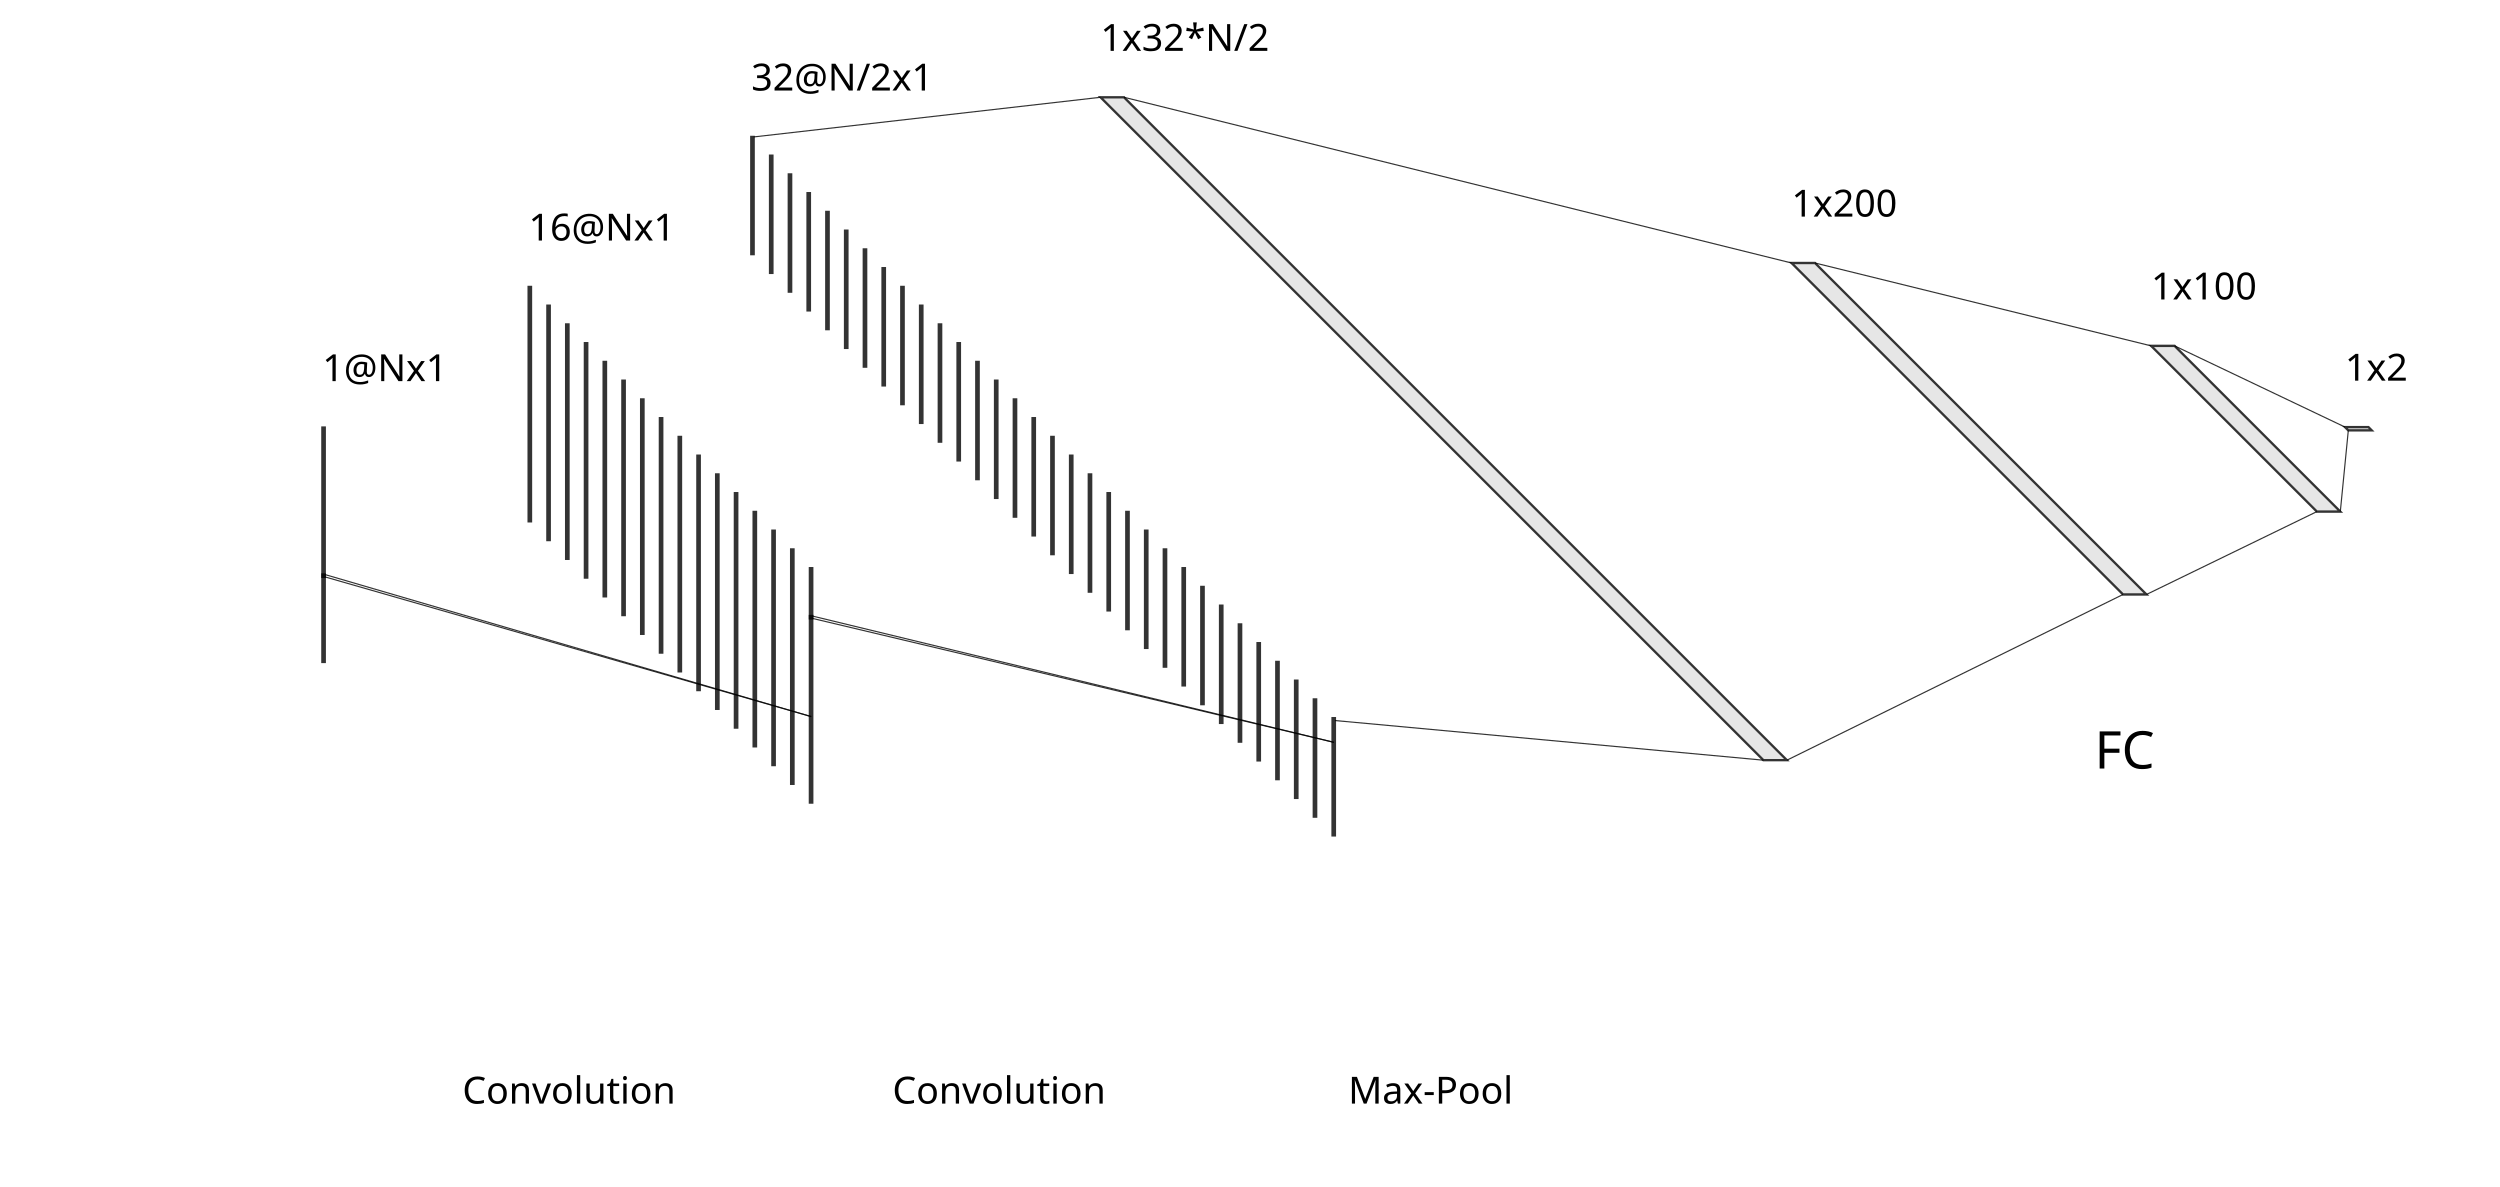
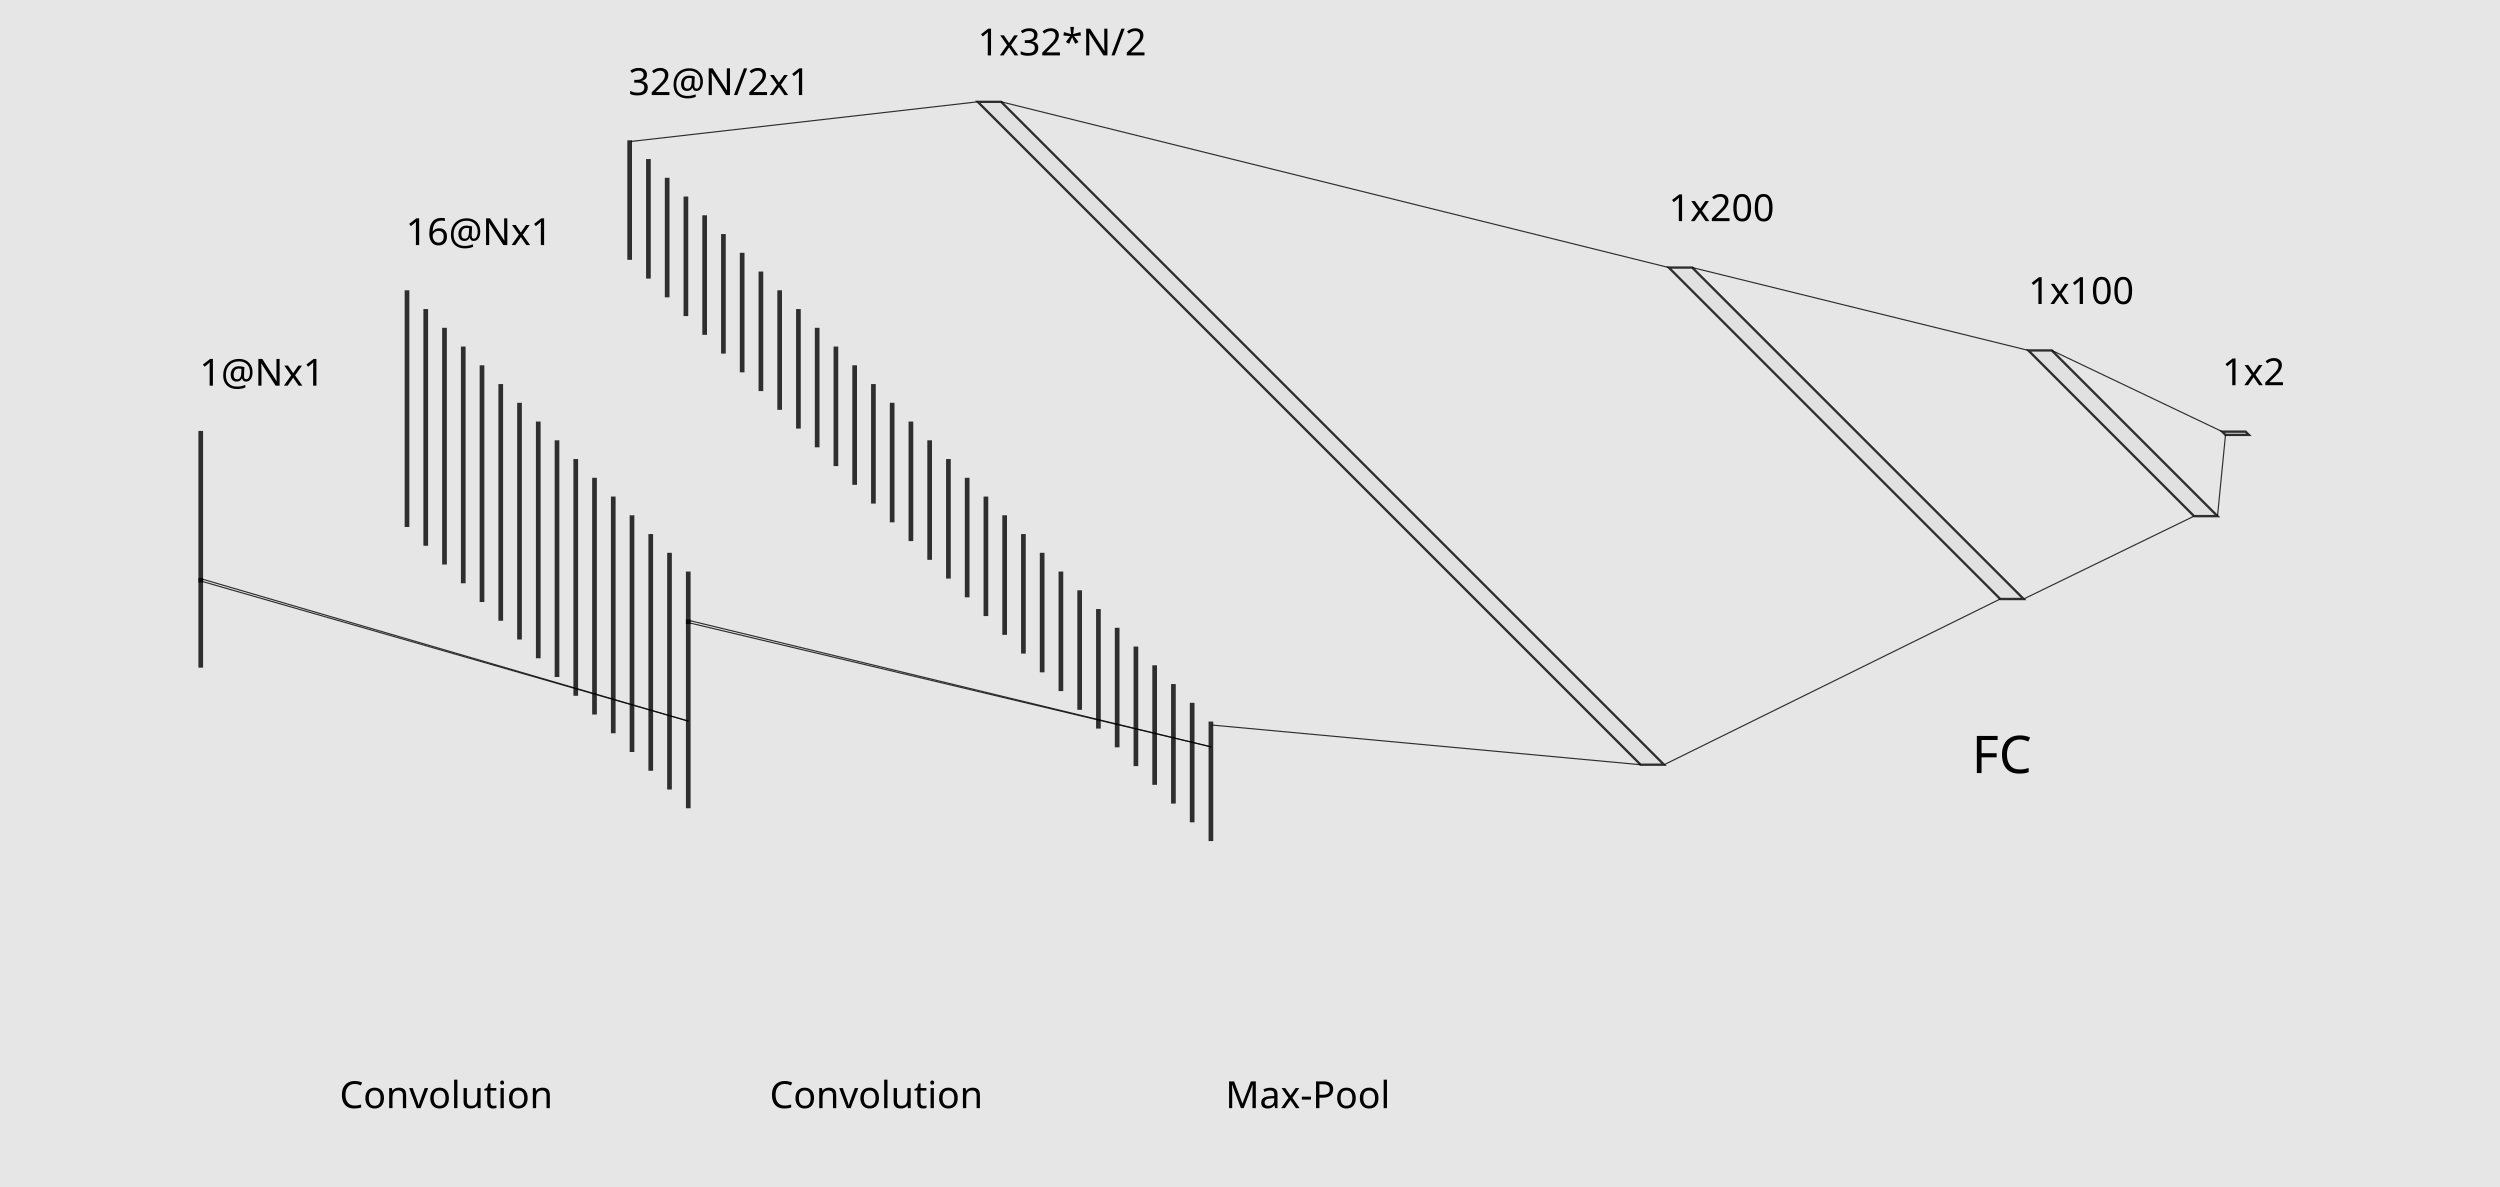
<svg xmlns="http://www.w3.org/2000/svg" width="1920" height="911" style="cursor: move;" version="1.1" id="svg89846">
  <defs id="defs89850" />
-   <g transform="translate(-716.7262,-490.634) scale(1.800004)" id="g89844">
-     <rect class="rect" id="0_0" width="1" height="100" x="535.736" y="455" style="fill: rgb(160, 160, 160); stroke: black; stroke-width: 1; opacity: 0.8;" />
-     <rect class="rect" id="1_0" width="1" height="100" x="623.736" y="395" style="fill: rgb(160, 160, 160); stroke: black; stroke-width: 1; opacity: 0.8;" />
-     <rect class="rect" id="1_1" width="1" height="100" x="631.736" y="403" style="fill: rgb(224, 224, 224); stroke: black; stroke-width: 1; opacity: 0.8;" />
-     <rect class="rect" id="1_2" width="1" height="100" x="639.736" y="411" style="fill: rgb(160, 160, 160); stroke: black; stroke-width: 1; opacity: 0.8;" />
-     <rect class="rect" id="1_3" width="1" height="100" x="647.736" y="419" style="fill: rgb(224, 224, 224); stroke: black; stroke-width: 1; opacity: 0.8;" />
-     <rect class="rect" id="1_4" width="1" height="100" x="655.736" y="427" style="fill: rgb(160, 160, 160); stroke: black; stroke-width: 1; opacity: 0.8;" />
-     <rect class="rect" id="1_5" width="1" height="100" x="663.736" y="435" style="fill: rgb(224, 224, 224); stroke: black; stroke-width: 1; opacity: 0.8;" />
-     <rect class="rect" id="1_6" width="1" height="100" x="671.736" y="443" style="fill: rgb(160, 160, 160); stroke: black; stroke-width: 1; opacity: 0.8;" />
-     <rect class="rect" id="1_7" width="1" height="100" x="679.736" y="451" style="fill: rgb(224, 224, 224); stroke: black; stroke-width: 1; opacity: 0.8;" />
-     <rect class="rect" id="1_8" width="1" height="100" x="687.736" y="459" style="fill: rgb(160, 160, 160); stroke: black; stroke-width: 1; opacity: 0.8;" />
-     <rect class="rect" id="1_9" width="1" height="100" x="695.736" y="467" style="fill: rgb(224, 224, 224); stroke: black; stroke-width: 1; opacity: 0.8;" />
-     <rect class="rect" id="1_10" width="1" height="100" x="703.736" y="475" style="fill: rgb(160, 160, 160); stroke: black; stroke-width: 1; opacity: 0.8;" />
-     <rect class="rect" id="1_11" width="1" height="100" x="711.736" y="483" style="fill: rgb(224, 224, 224); stroke: black; stroke-width: 1; opacity: 0.8;" />
-     <rect class="rect" id="1_12" width="1" height="100" x="719.736" y="491" style="fill: rgb(160, 160, 160); stroke: black; stroke-width: 1; opacity: 0.8;" />
-     <rect class="rect" id="1_13" width="1" height="100" x="727.736" y="499" style="fill: rgb(224, 224, 224); stroke: black; stroke-width: 1; opacity: 0.8;" />
-     <rect class="rect" id="1_14" width="1" height="100" x="735.736" y="507" style="fill: rgb(160, 160, 160); stroke: black; stroke-width: 1; opacity: 0.8;" />
-     <rect class="rect" id="1_15" width="1" height="100" x="743.736" y="515" style="fill: rgb(224, 224, 224); stroke: black; stroke-width: 1; opacity: 0.8;" />
-     <rect class="rect" id="2_0" width="1" height="50" x="718.736" y="331" style="fill: rgb(160, 160, 160); stroke: black; stroke-width: 1; opacity: 0.8;" />
-     <rect class="rect" id="2_1" width="1" height="50" x="726.736" y="339" style="fill: rgb(224, 224, 224); stroke: black; stroke-width: 1; opacity: 0.8;" />
-     <rect class="rect" id="2_2" width="1" height="50" x="734.736" y="347" style="fill: rgb(160, 160, 160); stroke: black; stroke-width: 1; opacity: 0.8;" />
-     <rect class="rect" id="2_3" width="1" height="50" x="742.736" y="355" style="fill: rgb(224, 224, 224); stroke: black; stroke-width: 1; opacity: 0.8;" />
-     <rect class="rect" id="2_4" width="1" height="50" x="750.736" y="363" style="fill: rgb(160, 160, 160); stroke: black; stroke-width: 1; opacity: 0.8;" />
-     <rect class="rect" id="2_5" width="1" height="50" x="758.736" y="371" style="fill: rgb(224, 224, 224); stroke: black; stroke-width: 1; opacity: 0.8;" />
-     <rect class="rect" id="2_6" width="1" height="50" x="766.736" y="379" style="fill: rgb(160, 160, 160); stroke: black; stroke-width: 1; opacity: 0.8;" />
-     <rect class="rect" id="2_7" width="1" height="50" x="774.736" y="387" style="fill: rgb(224, 224, 224); stroke: black; stroke-width: 1; opacity: 0.8;" />
-     <rect class="rect" id="2_8" width="1" height="50" x="782.736" y="395" style="fill: rgb(160, 160, 160); stroke: black; stroke-width: 1; opacity: 0.8;" />
-     <rect class="rect" id="2_9" width="1" height="50" x="790.736" y="403" style="fill: rgb(224, 224, 224); stroke: black; stroke-width: 1; opacity: 0.8;" />
-     <rect class="rect" id="2_10" width="1" height="50" x="798.736" y="411" style="fill: rgb(160, 160, 160); stroke: black; stroke-width: 1; opacity: 0.8;" />
-     <rect class="rect" id="2_11" width="1" height="50" x="806.736" y="419" style="fill: rgb(224, 224, 224); stroke: black; stroke-width: 1; opacity: 0.8;" />
-     <rect class="rect" id="2_12" width="1" height="50" x="814.736" y="427" style="fill: rgb(160, 160, 160); stroke: black; stroke-width: 1; opacity: 0.8;" />
-     <rect class="rect" id="2_13" width="1" height="50" x="822.736" y="435" style="fill: rgb(224, 224, 224); stroke: black; stroke-width: 1; opacity: 0.8;" />
-     <rect class="rect" id="2_14" width="1" height="50" x="830.736" y="443" style="fill: rgb(160, 160, 160); stroke: black; stroke-width: 1; opacity: 0.8;" />
-     <rect class="rect" id="2_15" width="1" height="50" x="838.736" y="451" style="fill: rgb(224, 224, 224); stroke: black; stroke-width: 1; opacity: 0.8;" />
-     <rect class="rect" id="2_16" width="1" height="50" x="846.736" y="459" style="fill: rgb(160, 160, 160); stroke: black; stroke-width: 1; opacity: 0.8;" />
-     <rect class="rect" id="2_17" width="1" height="50" x="854.736" y="467" style="fill: rgb(224, 224, 224); stroke: black; stroke-width: 1; opacity: 0.8;" />
-     <rect class="rect" id="2_18" width="1" height="50" x="862.736" y="475" style="fill: rgb(160, 160, 160); stroke: black; stroke-width: 1; opacity: 0.8;" />
-     <rect class="rect" id="2_19" width="1" height="50" x="870.736" y="483" style="fill: rgb(224, 224, 224); stroke: black; stroke-width: 1; opacity: 0.8;" />
-     <rect class="rect" id="2_20" width="1" height="50" x="878.736" y="491" style="fill: rgb(160, 160, 160); stroke: black; stroke-width: 1; opacity: 0.8;" />
-     <rect class="rect" id="2_21" width="1" height="50" x="886.736" y="499" style="fill: rgb(224, 224, 224); stroke: black; stroke-width: 1; opacity: 0.8;" />
-     <rect class="rect" id="2_22" width="1" height="50" x="894.736" y="507" style="fill: rgb(160, 160, 160); stroke: black; stroke-width: 1; opacity: 0.8;" />
-     <rect class="rect" id="2_23" width="1" height="50" x="902.736" y="515" style="fill: rgb(224, 224, 224); stroke: black; stroke-width: 1; opacity: 0.8;" />
-     <rect class="rect" id="2_24" width="1" height="50" x="910.736" y="523" style="fill: rgb(160, 160, 160); stroke: black; stroke-width: 1; opacity: 0.8;" />
-     <rect class="rect" id="2_25" width="1" height="50" x="918.736" y="531" style="fill: rgb(224, 224, 224); stroke: black; stroke-width: 1; opacity: 0.8;" />
-     <rect class="rect" id="2_26" width="1" height="50" x="926.736" y="539" style="fill: rgb(160, 160, 160); stroke: black; stroke-width: 1; opacity: 0.8;" />
-     <rect class="rect" id="2_27" width="1" height="50" x="934.736" y="547" style="fill: rgb(224, 224, 224); stroke: black; stroke-width: 1; opacity: 0.8;" />
-     <rect class="rect" id="2_28" width="1" height="50" x="942.736" y="555" style="fill: rgb(160, 160, 160); stroke: black; stroke-width: 1; opacity: 0.8;" />
-     <rect class="rect" id="2_29" width="1" height="50" x="950.736" y="563" style="fill: rgb(224, 224, 224); stroke: black; stroke-width: 1; opacity: 0.8;" />
-     <rect class="rect" id="2_30" width="1" height="50" x="958.736" y="571" style="fill: rgb(160, 160, 160); stroke: black; stroke-width: 1; opacity: 0.8;" />
-     <rect class="rect" id="2_31" width="1" height="50" x="966.736" y="579" style="fill: rgb(224, 224, 224); stroke: black; stroke-width: 1; opacity: 0.8;" />
-     <rect class="conv" id="conv_0" width="1" height="1" x="535.736" y="517.69" style="fill-opacity: 0; stroke: black; stroke-width: 1; stroke-opacity: 0.8;" />
-     <rect class="conv" id="conv_1" width="1" height="1" x="743.736" y="535.409" style="fill-opacity: 0; stroke: black; stroke-width: 1; stroke-opacity: 0.8;" />
-     <line class="link" id="line89796" x1="536.736" y1="518.69" x2="744.294" y2="578.323" style="stroke: black; stroke-width: 0.5; stroke-opacity: 0.8;" />
-     <line class="link" id="line89798" x1="536.736" y1="517.69" x2="744.294" y2="578.323" style="stroke: black; stroke-width: 0.5; stroke-opacity: 0.8;" />
-     <line class="link" id="line89800" x1="744.736" y1="536.409" x2="967.322" y2="589.307" style="stroke: black; stroke-width: 0.5; stroke-opacity: 0.8;" />
-     <line class="link" id="line89802" x1="744.736" y1="535.409" x2="967.322" y2="589.307" style="stroke: black; stroke-width: 0.5; stroke-opacity: 0.8;" />
-     <polygon class="poly" id="fc_0" points="867.736,314.079 877.736,314.079 1160.579,596.921 1150.579,596.921" style="fill: rgb(224, 224, 224); stroke: black; stroke-width: 1; opacity: 0.8;" />
-     <polygon class="poly" id="fc_1" points="1162.579,384.789 1172.579,384.789 1314,526.211 1304,526.211" style="fill: rgb(224, 224, 224); stroke: black; stroke-width: 1; opacity: 0.8;" />
-     <polygon class="poly" id="fc_2" points="1316,420.145 1326,420.145 1396.711,490.855 1386.711,490.855" style="fill: rgb(224, 224, 224); stroke: black; stroke-width: 1; opacity: 0.8;" />
-     <polygon class="poly" id="fc_3" points="1398.711,454.793 1408.711,454.793 1410.125,456.207 1400.125,456.207" style="fill: rgb(224, 224, 224); stroke: black; stroke-width: 1; opacity: 0.8;" />
-     <line class="line" id="line89808" x1="967.736" y1="580" x2="1150.579" y2="596.921" style="stroke: black; stroke-width: 0.5; stroke-opacity: 0.8; opacity: 1;" />
-     <line class="line" id="line89810" x1="719.736" y1="331" x2="867.736" y2="314.079" style="stroke: black; stroke-width: 0.5; stroke-opacity: 0.8; opacity: 1;" />
-     <line class="line" id="line89812" x1="1160.579" y1="596.921" x2="1304" y2="526.211" style="stroke: black; stroke-width: 0.5; stroke-opacity: 0.8; opacity: 1;" />
-     <line class="line" id="line89814" x1="877.736" y1="314.079" x2="1162.579" y2="384.789" style="stroke: black; stroke-width: 0.5; stroke-opacity: 0.8; opacity: 1;" />
-     <line class="line" id="line89816" x1="1314" y1="526.211" x2="1386.711" y2="490.855" style="stroke: black; stroke-width: 0.5; stroke-opacity: 0.8; opacity: 1;" />
-     <line class="line" id="line89818" x1="1172.579" y1="384.789" x2="1316" y2="420.145" style="stroke: black; stroke-width: 0.5; stroke-opacity: 0.8; opacity: 1;" />
-     <line class="line" id="line89820" x1="1396.711" y1="490.855" x2="1400.125" y2="456.207" style="stroke: black; stroke-width: 0.5; stroke-opacity: 0.8; opacity: 1;" />
-     <line class="line" id="line89822" x1="1326" y1="420.145" x2="1398.711" y2="454.793" style="stroke: black; stroke-width: 0.5; stroke-opacity: 0.8; opacity: 1;" />
-     <text class="text" dy=".35em" font-family="sans-serif" x="595.486" y="737.843" style="font-size: 16px; opacity: 1;" id="text89824">Convolution</text>
-     <text class="text" dy=".35em" font-family="sans-serif" x="778.986" y="737.843" style="font-size: 16px; opacity: 1;" id="text89826">Convolution</text>
-     <text class="text" dy=".35em" font-family="sans-serif" x="973.447" y="737.843" style="font-size: 16px; opacity: 1;" id="text89828">Max-Pool</text>
-     <text class="info" dy="-0.3em" font-family="sans-serif" x="535.736" y="440" style="font-size:16px" id="text89830">1@Nx1</text>
-     <text class="info" dy="-0.3em" font-family="sans-serif" x="623.736" y="380" style="font-size:16px" id="text89832">16@Nx1</text>
-     <text class="info" dy="-0.3em" font-family="sans-serif" x="718.736" y="316" style="font-size:16px" id="text89834">32@N/2x1</text>
-     <text class="info" dy="-0.3em" font-family="sans-serif" x="867.736" y="299.079" style="font-size:16px" id="text89836">1x32*N/2</text>
-     <text class="info" dy="-0.3em" font-family="sans-serif" x="1162.579" y="369.789" style="font-size: 16px;" id="text89838">1x200</text>
-     <text class="info" dy="-0.3em" font-family="sans-serif" x="1316" y="405.145" style="font-size: 16px;" id="text89840">1x100</text>
-     <text class="info" dy="-0.3em" font-family="sans-serif" x="1398.711" y="439.793" style="font-size: 16px;" id="text89842">1x2</text>
+   <g id="layer1" style="display:inline">
+     <rect style="fill:#e6e6e6;stroke-width:0.769" id="rect139630" width="1934.132" height="929.668" x="-9.237" y="-6.542" />
  </g>
-   <text xml:space="preserve" style="font-style:normal;font-weight:normal;font-size:40px;line-height:1.25;font-family:sans-serif;fill:#000000;fill-opacity:1;stroke:none" x="1608.668" y="590.255" id="text120108">
-     <tspan id="tspan120106" x="1608.668" y="590.255">FC</tspan>
-   </text>
+   <g id="layer2" style="display:inline">
+     <g transform="matrix(1.800004,0,0,1.800004,-811.0499,-487.1509)" id="g89844">
+       <rect class="rect" id="0_0" width="1" height="100" x="535.736" y="455" style="opacity:0.8;fill:#a0a0a0;stroke:#000000;stroke-width:1" />
+       <rect class="rect" id="1_0" width="1" height="100" x="623.736" y="395" style="opacity:0.8;fill:#a0a0a0;stroke:#000000;stroke-width:1" />
+       <rect class="rect" id="1_1" width="1" height="100" x="631.736" y="403" style="opacity:0.8;fill:#e0e0e0;stroke:#000000;stroke-width:1" />
+       <rect class="rect" id="1_2" width="1" height="100" x="639.736" y="411" style="opacity:0.8;fill:#a0a0a0;stroke:#000000;stroke-width:1" />
+       <rect class="rect" id="1_3" width="1" height="100" x="647.736" y="419" style="opacity:0.8;fill:#e0e0e0;stroke:#000000;stroke-width:1" />
+       <rect class="rect" id="1_4" width="1" height="100" x="655.736" y="427" style="opacity:0.8;fill:#a0a0a0;stroke:#000000;stroke-width:1" />
+       <rect class="rect" id="1_5" width="1" height="100" x="663.736" y="435" style="opacity:0.8;fill:#e0e0e0;stroke:#000000;stroke-width:1" />
+       <rect class="rect" id="1_6" width="1" height="100" x="671.736" y="443" style="opacity:0.8;fill:#a0a0a0;stroke:#000000;stroke-width:1" />
+       <rect class="rect" id="1_7" width="1" height="100" x="679.736" y="451" style="opacity:0.8;fill:#e0e0e0;stroke:#000000;stroke-width:1" />
+       <rect class="rect" id="1_8" width="1" height="100" x="687.736" y="459" style="opacity:0.8;fill:#a0a0a0;stroke:#000000;stroke-width:1" />
+       <rect class="rect" id="1_9" width="1" height="100" x="695.736" y="467" style="opacity:0.8;fill:#e0e0e0;stroke:#000000;stroke-width:1" />
+       <rect class="rect" id="1_10" width="1" height="100" x="703.736" y="475" style="opacity:0.8;fill:#a0a0a0;stroke:#000000;stroke-width:1" />
+       <rect class="rect" id="1_11" width="1" height="100" x="711.736" y="483" style="opacity:0.8;fill:#e0e0e0;stroke:#000000;stroke-width:1" />
+       <rect class="rect" id="1_12" width="1" height="100" x="719.736" y="491" style="opacity:0.8;fill:#a0a0a0;stroke:#000000;stroke-width:1" />
+       <rect class="rect" id="1_13" width="1" height="100" x="727.736" y="499" style="opacity:0.8;fill:#e0e0e0;stroke:#000000;stroke-width:1" />
+       <rect class="rect" id="1_14" width="1" height="100" x="735.736" y="507" style="opacity:0.8;fill:#a0a0a0;stroke:#000000;stroke-width:1" />
+       <rect class="rect" id="1_15" width="1" height="100" x="743.736" y="515" style="opacity:0.8;fill:#e0e0e0;stroke:#000000;stroke-width:1" />
+       <rect class="rect" id="2_0" width="1" height="50" x="718.736" y="331" style="opacity:0.8;fill:#a0a0a0;stroke:#000000;stroke-width:1" />
+       <rect class="rect" id="2_1" width="1" height="50" x="726.736" y="339" style="opacity:0.8;fill:#e0e0e0;stroke:#000000;stroke-width:1" />
+       <rect class="rect" id="2_2" width="1" height="50" x="734.736" y="347" style="opacity:0.8;fill:#a0a0a0;stroke:#000000;stroke-width:1" />
+       <rect class="rect" id="2_3" width="1" height="50" x="742.736" y="355" style="opacity:0.8;fill:#e0e0e0;stroke:#000000;stroke-width:1" />
+       <rect class="rect" id="2_4" width="1" height="50" x="750.736" y="363" style="opacity:0.8;fill:#a0a0a0;stroke:#000000;stroke-width:1" />
+       <rect class="rect" id="2_5" width="1" height="50" x="758.736" y="371" style="opacity:0.8;fill:#e0e0e0;stroke:#000000;stroke-width:1" />
+       <rect class="rect" id="2_6" width="1" height="50" x="766.736" y="379" style="opacity:0.8;fill:#a0a0a0;stroke:#000000;stroke-width:1" />
+       <rect class="rect" id="2_7" width="1" height="50" x="774.736" y="387" style="opacity:0.8;fill:#e0e0e0;stroke:#000000;stroke-width:1" />
+       <rect class="rect" id="2_8" width="1" height="50" x="782.736" y="395" style="opacity:0.8;fill:#a0a0a0;stroke:#000000;stroke-width:1" />
+       <rect class="rect" id="2_9" width="1" height="50" x="790.736" y="403" style="opacity:0.8;fill:#e0e0e0;stroke:#000000;stroke-width:1" />
+       <rect class="rect" id="2_10" width="1" height="50" x="798.736" y="411" style="opacity:0.8;fill:#a0a0a0;stroke:#000000;stroke-width:1" />
+       <rect class="rect" id="2_11" width="1" height="50" x="806.736" y="419" style="opacity:0.8;fill:#e0e0e0;stroke:#000000;stroke-width:1" />
+       <rect class="rect" id="2_12" width="1" height="50" x="814.736" y="427" style="opacity:0.8;fill:#a0a0a0;stroke:#000000;stroke-width:1" />
+       <rect class="rect" id="2_13" width="1" height="50" x="822.736" y="435" style="opacity:0.8;fill:#e0e0e0;stroke:#000000;stroke-width:1" />
+       <rect class="rect" id="2_14" width="1" height="50" x="830.736" y="443" style="opacity:0.8;fill:#a0a0a0;stroke:#000000;stroke-width:1" />
+       <rect class="rect" id="2_15" width="1" height="50" x="838.736" y="451" style="opacity:0.8;fill:#e0e0e0;stroke:#000000;stroke-width:1" />
+       <rect class="rect" id="2_16" width="1" height="50" x="846.736" y="459" style="opacity:0.8;fill:#a0a0a0;stroke:#000000;stroke-width:1" />
+       <rect class="rect" id="2_17" width="1" height="50" x="854.736" y="467" style="opacity:0.8;fill:#e0e0e0;stroke:#000000;stroke-width:1" />
+       <rect class="rect" id="2_18" width="1" height="50" x="862.736" y="475" style="opacity:0.8;fill:#a0a0a0;stroke:#000000;stroke-width:1" />
+       <rect class="rect" id="2_19" width="1" height="50" x="870.736" y="483" style="opacity:0.8;fill:#e0e0e0;stroke:#000000;stroke-width:1" />
+       <rect class="rect" id="2_20" width="1" height="50" x="878.736" y="491" style="opacity:0.8;fill:#a0a0a0;stroke:#000000;stroke-width:1" />
+       <rect class="rect" id="2_21" width="1" height="50" x="886.736" y="499" style="opacity:0.8;fill:#e0e0e0;stroke:#000000;stroke-width:1" />
+       <rect class="rect" id="2_22" width="1" height="50" x="894.736" y="507" style="opacity:0.8;fill:#a0a0a0;stroke:#000000;stroke-width:1" />
+       <rect class="rect" id="2_23" width="1" height="50" x="902.736" y="515" style="opacity:0.8;fill:#e0e0e0;stroke:#000000;stroke-width:1" />
+       <rect class="rect" id="2_24" width="1" height="50" x="910.736" y="523" style="opacity:0.8;fill:#a0a0a0;stroke:#000000;stroke-width:1" />
+       <rect class="rect" id="2_25" width="1" height="50" x="918.736" y="531" style="opacity:0.8;fill:#e0e0e0;stroke:#000000;stroke-width:1" />
+       <rect class="rect" id="2_26" width="1" height="50" x="926.736" y="539" style="opacity:0.8;fill:#a0a0a0;stroke:#000000;stroke-width:1" />
+       <rect class="rect" id="2_27" width="1" height="50" x="934.736" y="547" style="opacity:0.8;fill:#e0e0e0;stroke:#000000;stroke-width:1" />
+       <rect class="rect" id="2_28" width="1" height="50" x="942.736" y="555" style="opacity:0.8;fill:#a0a0a0;stroke:#000000;stroke-width:1" />
+       <rect class="rect" id="2_29" width="1" height="50" x="950.736" y="563" style="opacity:0.8;fill:#e0e0e0;stroke:#000000;stroke-width:1" />
+       <rect class="rect" id="2_30" width="1" height="50" x="958.736" y="571" style="opacity:0.8;fill:#a0a0a0;stroke:#000000;stroke-width:1" />
+       <rect class="rect" id="2_31" width="1" height="50" x="966.736" y="579" style="opacity:0.8;fill:#e0e0e0;stroke:#000000;stroke-width:1" />
+       <rect class="conv" id="conv_0" width="1" height="1" x="535.736" y="517.69" style="fill-opacity:0;stroke:#000000;stroke-width:1;stroke-opacity:0.8" />
+       <rect class="conv" id="conv_1" width="1" height="1" x="743.736" y="535.409" style="fill-opacity:0;stroke:#000000;stroke-width:1;stroke-opacity:0.8" />
+       <line class="link" id="line89796" x1="536.736" y1="518.69" x2="744.294" y2="578.323" style="stroke:#000000;stroke-width:0.5;stroke-opacity:0.8" />
+       <line class="link" id="line89798" x1="536.736" y1="517.69" x2="744.294" y2="578.323" style="stroke:#000000;stroke-width:0.5;stroke-opacity:0.8" />
+       <line class="link" id="line89800" x1="744.736" y1="536.409" x2="967.322" y2="589.307" style="stroke:#000000;stroke-width:0.5;stroke-opacity:0.8" />
+       <line class="link" id="line89802" x1="744.736" y1="535.409" x2="967.322" y2="589.307" style="stroke:#000000;stroke-width:0.5;stroke-opacity:0.8" />
+       <polygon class="poly" id="fc_0" points="1150.579,596.921 867.736,314.079 877.736,314.079 1160.579,596.921 " style="opacity:0.8;fill:#e0e0e0;stroke:#000000;stroke-width:1" />
+       <polygon class="poly" id="fc_1" points="1304,526.211 1162.579,384.789 1172.579,384.789 1314,526.211 " style="opacity:0.8;fill:#e0e0e0;stroke:#000000;stroke-width:1" />
+       <polygon class="poly" id="fc_2" points="1386.711,490.855 1316,420.145 1326,420.145 1396.711,490.855 " style="opacity:0.8;fill:#e0e0e0;stroke:#000000;stroke-width:1" />
+       <polygon class="poly" id="fc_3" points="1400.125,456.207 1398.711,454.793 1408.711,454.793 1410.125,456.207 " style="opacity:0.8;fill:#e0e0e0;stroke:#000000;stroke-width:1" />
+       <line class="line" id="line89808" x1="967.736" y1="580" x2="1150.579" y2="596.921" style="opacity:1;stroke:#000000;stroke-width:0.5;stroke-opacity:0.8" />
+       <line class="line" id="line89810" x1="719.736" y1="331" x2="867.736" y2="314.079" style="opacity:1;stroke:#000000;stroke-width:0.5;stroke-opacity:0.8" />
+       <line class="line" id="line89812" x1="1160.579" y1="596.921" x2="1304" y2="526.211" style="opacity:1;stroke:#000000;stroke-width:0.5;stroke-opacity:0.8" />
+       <line class="line" id="line89814" x1="877.736" y1="314.079" x2="1162.579" y2="384.789" style="opacity:1;stroke:#000000;stroke-width:0.5;stroke-opacity:0.8" />
+       <line class="line" id="line89816" x1="1314" y1="526.211" x2="1386.711" y2="490.855" style="opacity:1;stroke:#000000;stroke-width:0.5;stroke-opacity:0.8" />
+       <line class="line" id="line89818" x1="1172.579" y1="384.789" x2="1316" y2="420.145" style="opacity:1;stroke:#000000;stroke-width:0.5;stroke-opacity:0.8" />
+       <line class="line" id="line89820" x1="1396.711" y1="490.855" x2="1400.125" y2="456.207" style="opacity:1;stroke:#000000;stroke-width:0.5;stroke-opacity:0.8" />
+       <line class="line" id="line89822" x1="1326" y1="420.145" x2="1398.711" y2="454.793" style="opacity:1;stroke:#000000;stroke-width:0.5;stroke-opacity:0.8" />
+       <text class="text" dy="0.35em" font-family="sans-serif" x="595.486" y="737.843" style="font-size:16px;opacity:1" id="text89824">Convolution</text>
+       <text class="text" dy="0.35em" font-family="sans-serif" x="778.986" y="737.843" style="font-size:16px;opacity:1" id="text89826">Convolution</text>
+       <text class="text" dy="0.35em" font-family="sans-serif" x="973.447" y="737.843" style="font-size:16px;opacity:1" id="text89828">Max-Pool</text>
+       <text class="info" dy="-0.3em" font-family="sans-serif" x="535.736" y="440" style="font-size:16px" id="text89830">1@Nx1</text>
+       <text class="info" dy="-0.3em" font-family="sans-serif" x="623.736" y="380" style="font-size:16px" id="text89832">16@Nx1</text>
+       <text class="info" dy="-0.3em" font-family="sans-serif" x="718.736" y="316" style="font-size:16px" id="text89834">32@N/2x1</text>
+       <text class="info" dy="-0.3em" font-family="sans-serif" x="867.736" y="299.079" style="font-size:16px" id="text89836">1x32*N/2</text>
+       <text class="info" dy="-0.3em" font-family="sans-serif" x="1162.579" y="369.789" style="font-size:16px" id="text89838">1x200</text>
+       <text class="info" dy="-0.3em" font-family="sans-serif" x="1316" y="405.145" style="font-size:16px" id="text89840">1x100</text>
+       <text class="info" dy="-0.3em" font-family="sans-serif" x="1398.711" y="439.793" style="font-size:16px" id="text89842">1x2</text>
+     </g>
+     <text xml:space="preserve" style="font-style:normal;font-weight:normal;font-size:40px;line-height:1.25;font-family:sans-serif;fill:#000000;fill-opacity:1;stroke:none" x="1514.345" y="593.738" id="text120108">
+       <tspan id="tspan120106" x="1514.345" y="593.738">FC</tspan>
+     </text>
+   </g>
</svg>
